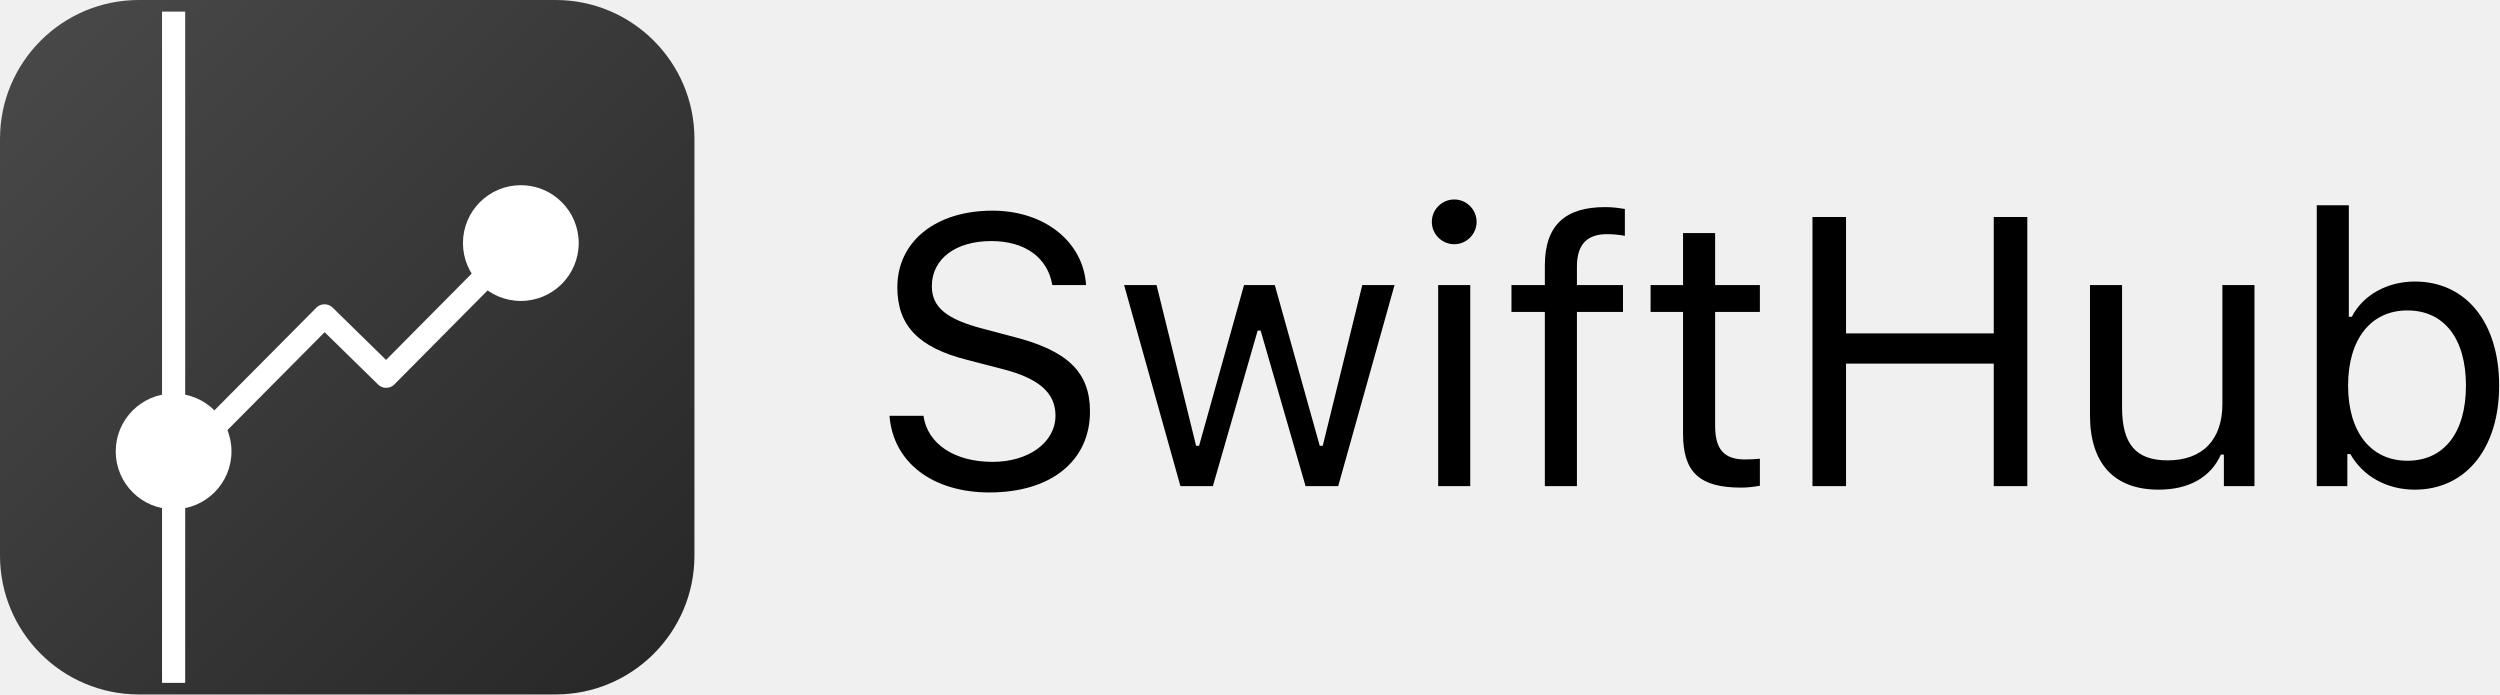
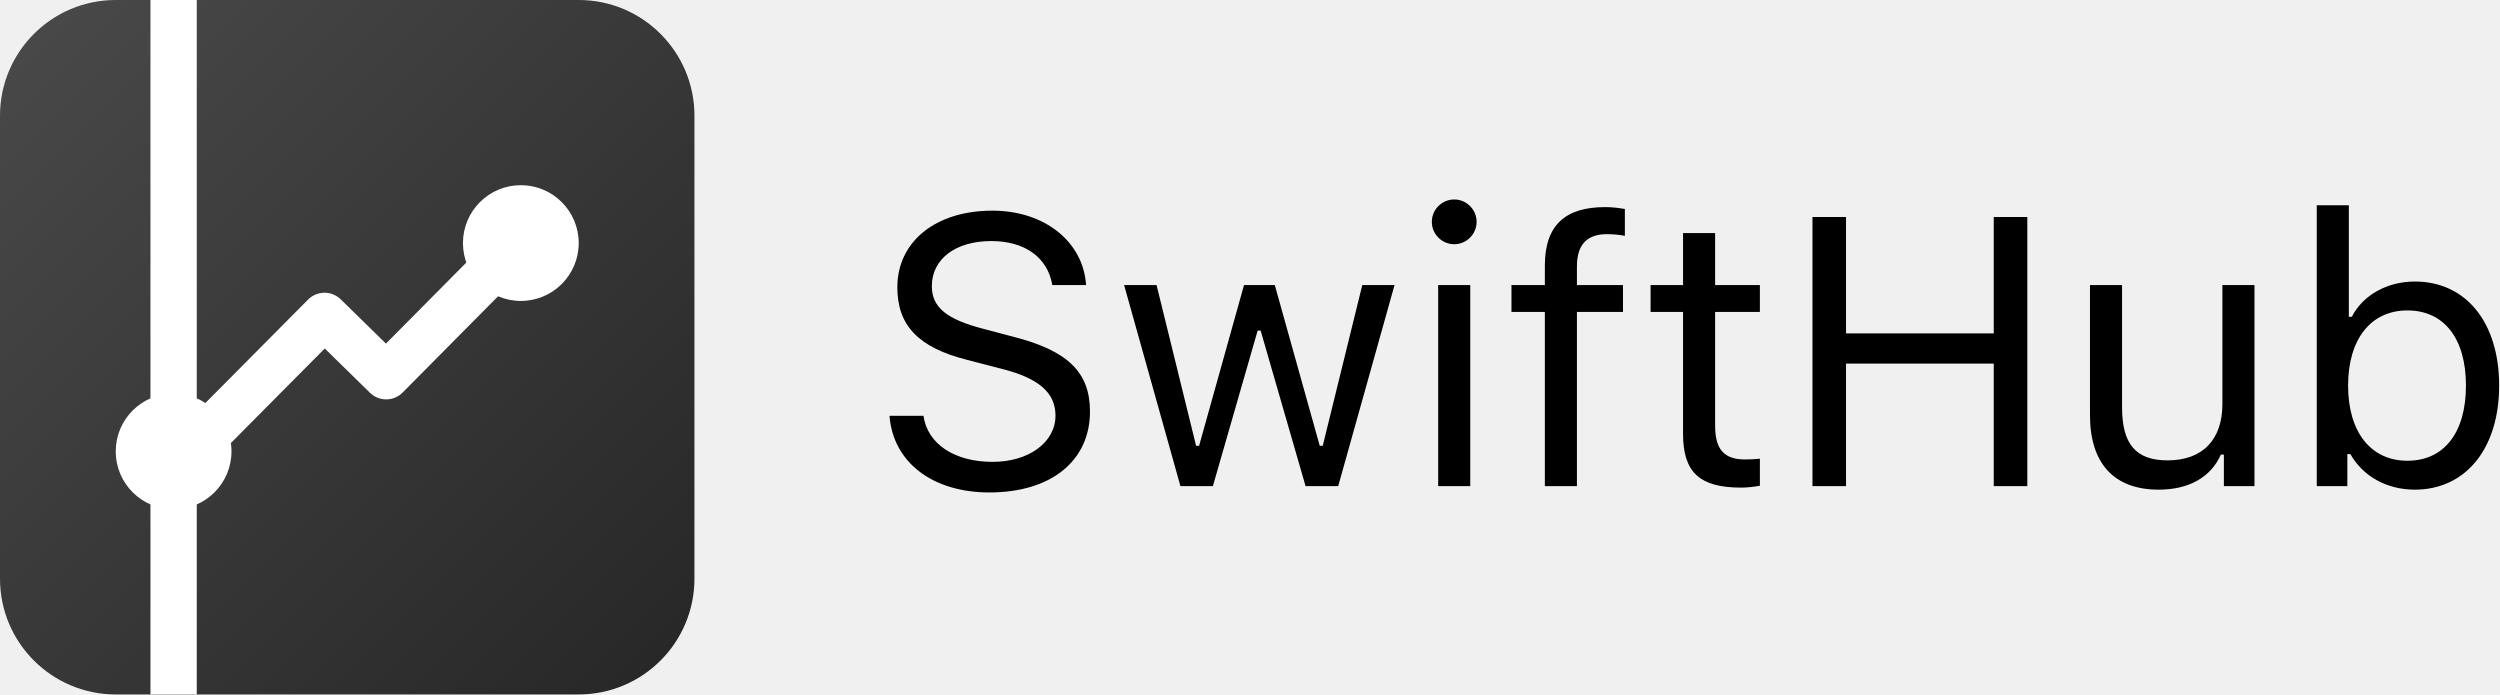
<svg xmlns="http://www.w3.org/2000/svg" width="288px" height="80px" viewBox="0 0 288 80" version="1.1">
  <defs>
    <linearGradient x1="0%" y1="0%" x2="100%" y2="100%" id="linearGradient-1">
      <stop stop-color="#4A4A4A" offset="0%" />
      <stop stop-color="#262626" offset="100%" />
    </linearGradient>
  </defs>
  <g id="Illustrations" stroke="none" stroke-width="1" fill="none" fill-rule="evenodd">
    <g id="app_logo">
      <g id="app_icon">
-         <rect id="Rectangle" fill="url(#linearGradient-1)" x="0" y="0" width="80" height="80" rx="16" />
-         <polyline id="Path" stroke="#FFFFFF" stroke-width="2.667" stroke-linecap="square" stroke-linejoin="round" points="61.023 26.667 44.488 43.343 37.385 36.389 22.667 51.21" />
-         <path d="M20,77.333 L20,2.667" id="Line-5" stroke="#FFFFFF" stroke-width="2.667" stroke-linecap="square" stroke-linejoin="round" />
+         <rect id="Rectangle" fill="url(#linearGradient-1)" x="0" y="0" width="80" height="80" rx="13.333" />
+         <polyline id="Path" stroke="#FFFFFF" stroke-width="5.333" stroke-linecap="square" stroke-linejoin="round" points="61.023 26.667 44.488 43.343 37.385 36.389 22.667 51.21" />
+         <path d="M20,77.333 L20,2.667" id="Line-5" stroke="#FFFFFF" stroke-width="5.333" stroke-linecap="square" stroke-linejoin="round" />
        <circle id="Oval" fill="#FFFFFF" cx="60" cy="28" r="6.667" />
        <circle id="Oval-Copy-2" fill="#FFFFFF" cx="20" cy="52" r="6.667" />
      </g>
      <path d="M102.471,47.9 L106.381,47.9 C106.854,51.145 109.947,53.207 114.352,53.207 C118.52,53.207 121.592,50.951 121.592,47.879 C121.592,45.236 119.658,43.561 115.383,42.486 L111.408,41.455 C105.801,40.037 103.373,37.502 103.373,33.098 C103.373,27.834 107.777,24.268 114.33,24.268 C120.324,24.268 124.793,27.834 125.115,32.84 L121.227,32.84 C120.689,29.66 118.068,27.77 114.201,27.77 C110.076,27.77 107.348,29.832 107.348,32.969 C107.348,35.396 109.045,36.793 113.32,37.889 L116.564,38.748 C122.988,40.359 125.566,42.852 125.566,47.406 C125.566,53.1 121.076,56.73 113.986,56.73 C107.412,56.73 102.879,53.25 102.471,47.9 Z M160.65,32.84 L154.162,56 L150.402,56 L145.225,38.082 L144.881,38.082 L139.725,56 L135.986,56 L129.498,32.84 L133.236,32.84 L137.791,51.359 L138.135,51.359 L143.312,32.84 L146.857,32.84 L152.035,51.359 L152.379,51.359 L156.934,32.84 L160.65,32.84 Z M165.678,56 L165.678,32.84 L169.373,32.84 L169.373,56 L165.678,56 Z M167.525,28.135 C166.107,28.135 164.947,26.975 164.947,25.557 C164.947,24.139 166.107,22.979 167.525,22.979 C168.943,22.979 170.104,24.139 170.104,25.557 C170.104,26.975 168.943,28.135 167.525,28.135 Z M177.967,56 L177.967,35.934 L174.121,35.934 L174.121,32.84 L177.967,32.84 L177.967,30.584 C177.967,25.836 180.438,23.859 184.906,23.859 C185.637,23.859 186.281,23.924 187.184,24.074 L187.184,27.168 C186.689,27.061 185.852,26.975 185.121,26.975 C182.908,26.975 181.662,28.092 181.662,30.691 L181.662,32.84 L186.969,32.84 L186.969,35.934 L181.662,35.934 L181.662,56 L177.967,56 Z M193.887,26.846 L197.582,26.846 L197.582,32.84 L202.738,32.84 L202.738,35.934 L197.582,35.934 L197.582,49.039 C197.582,51.768 198.613,52.928 201.02,52.928 C201.686,52.928 202.051,52.906 202.738,52.842 L202.738,55.957 C202.008,56.086 201.299,56.172 200.568,56.172 C195.799,56.172 193.887,54.41 193.887,49.984 L193.887,35.934 L190.148,35.934 L190.148,32.84 L193.887,32.84 L193.887,26.846 Z M233.547,56 L229.68,56 L229.68,41.885 L212.664,41.885 L212.664,56 L208.797,56 L208.797,24.998 L212.664,24.998 L212.664,38.404 L229.68,38.404 L229.68,24.998 L233.547,24.998 L233.547,56 Z M259.715,32.84 L259.715,56 L256.191,56 L256.191,52.369 L255.848,52.369 C254.688,54.947 252.217,56.408 248.672,56.408 C243.473,56.408 240.766,53.314 240.766,47.836 L240.766,32.84 L244.461,32.84 L244.461,46.934 C244.461,51.102 246.008,53.035 249.703,53.035 C253.785,53.035 256.02,50.607 256.02,46.547 L256.02,32.84 L259.715,32.84 Z M278.191,56.408 C274.969,56.408 272.219,54.883 270.758,52.305 L270.414,52.305 L270.414,56 L266.891,56 L266.891,23.645 L270.586,23.645 L270.586,36.492 L270.93,36.492 C272.197,34 275.012,32.432 278.191,32.432 C284.078,32.432 287.902,37.137 287.902,44.42 C287.902,51.66 284.057,56.408 278.191,56.408 Z M277.332,35.762 C273.121,35.762 270.5,39.07 270.5,44.42 C270.5,49.77 273.121,53.078 277.332,53.078 C281.564,53.078 284.078,49.834 284.078,44.42 C284.078,39.006 281.564,35.762 277.332,35.762 Z" id="SwiftHub" fill="#000000" />
    </g>
  </g>
</svg>
